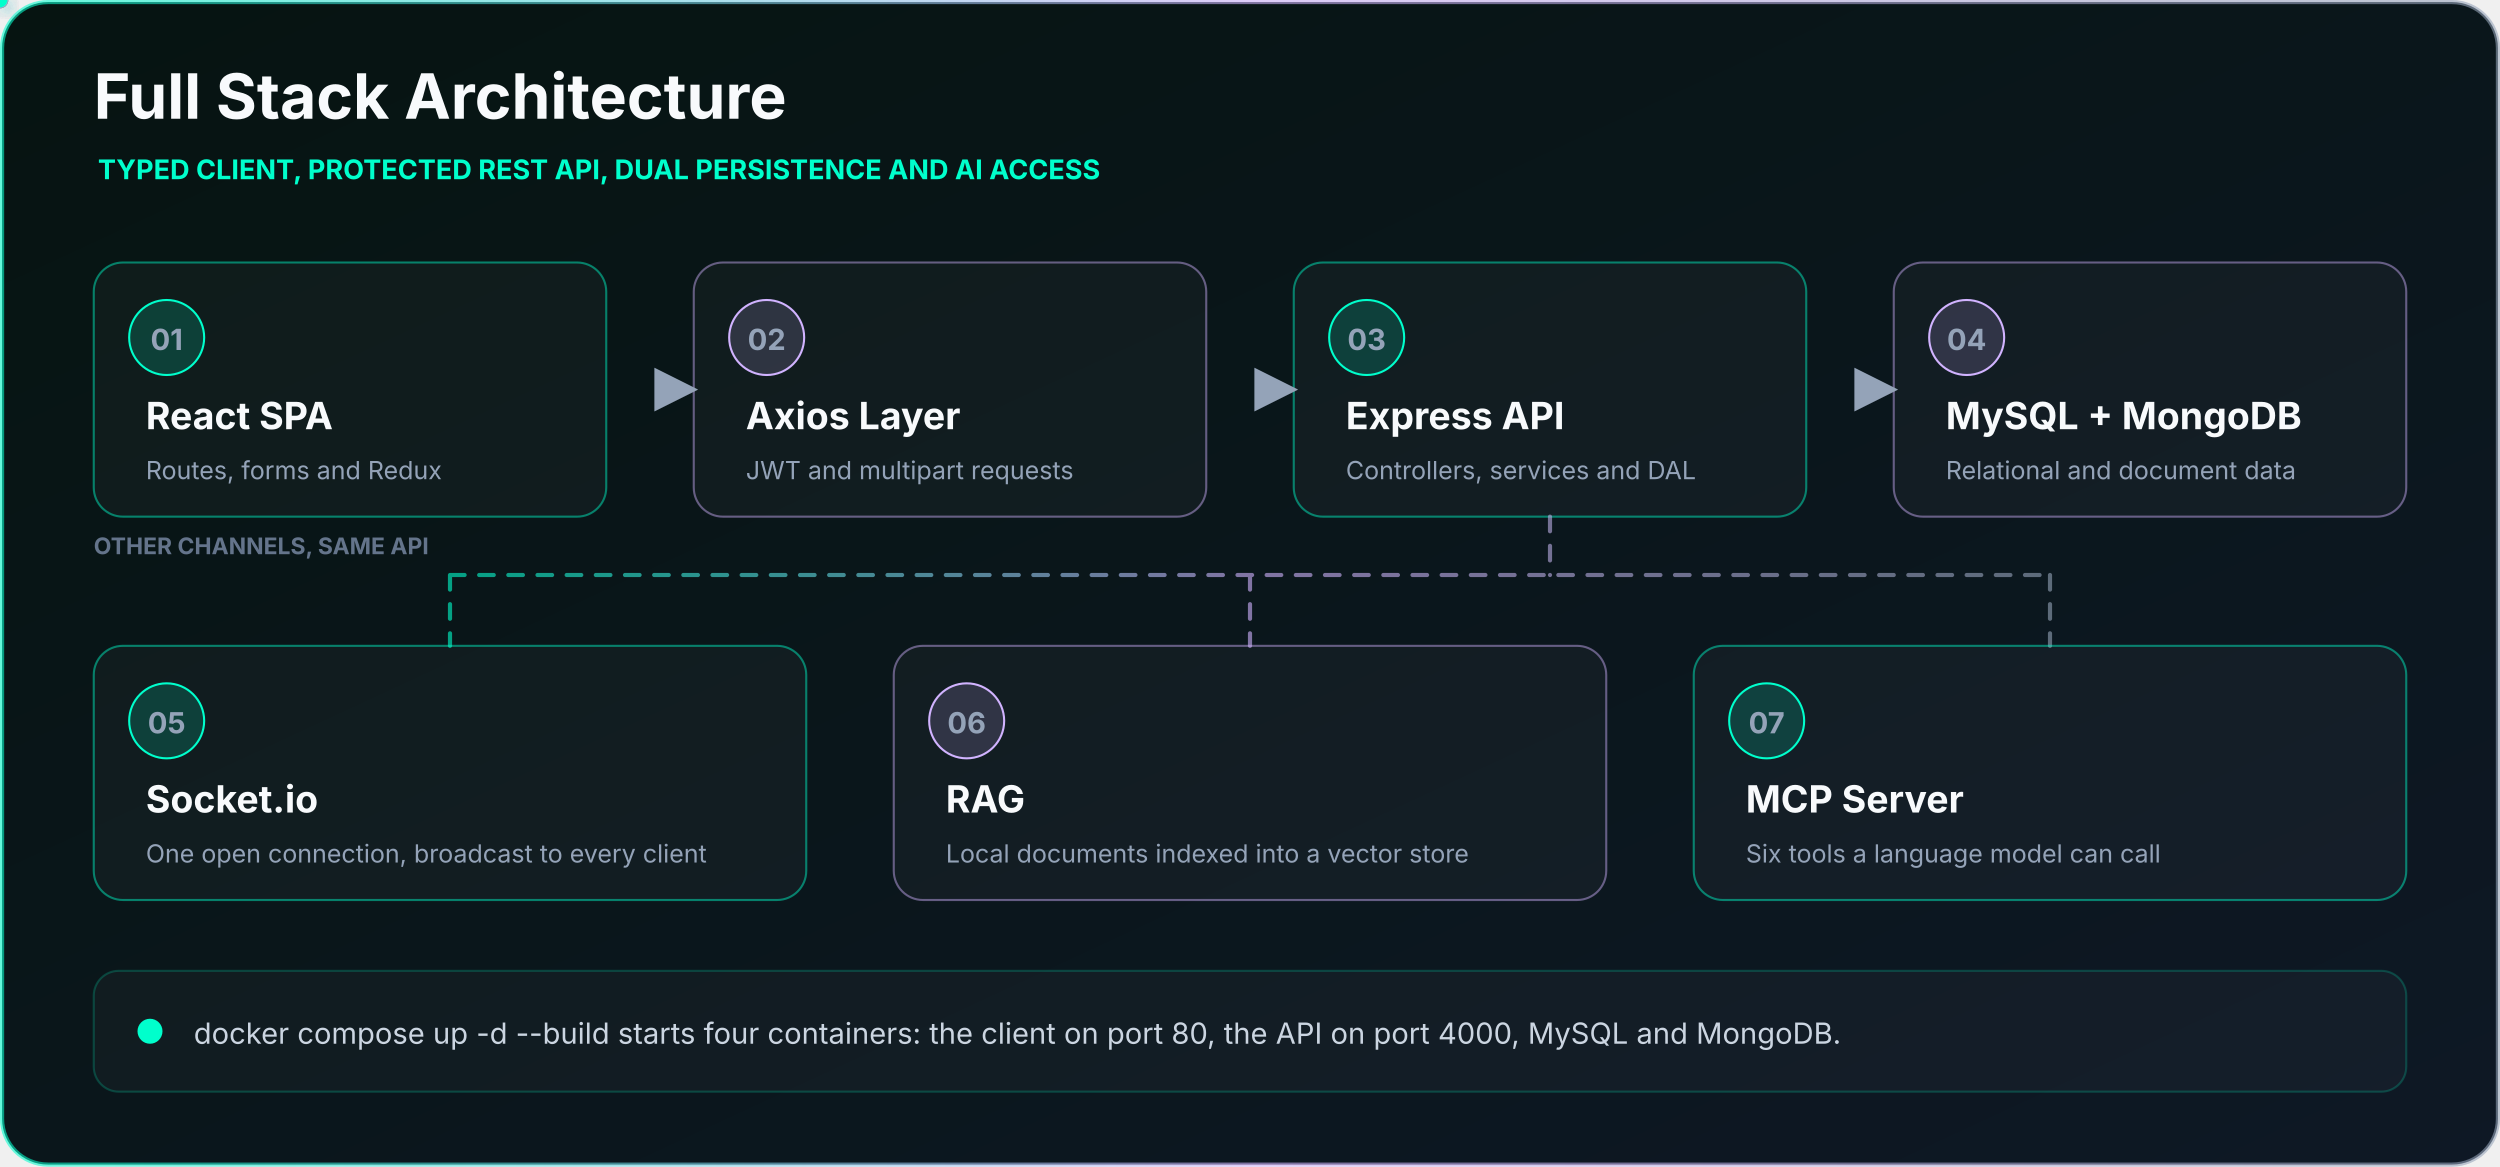
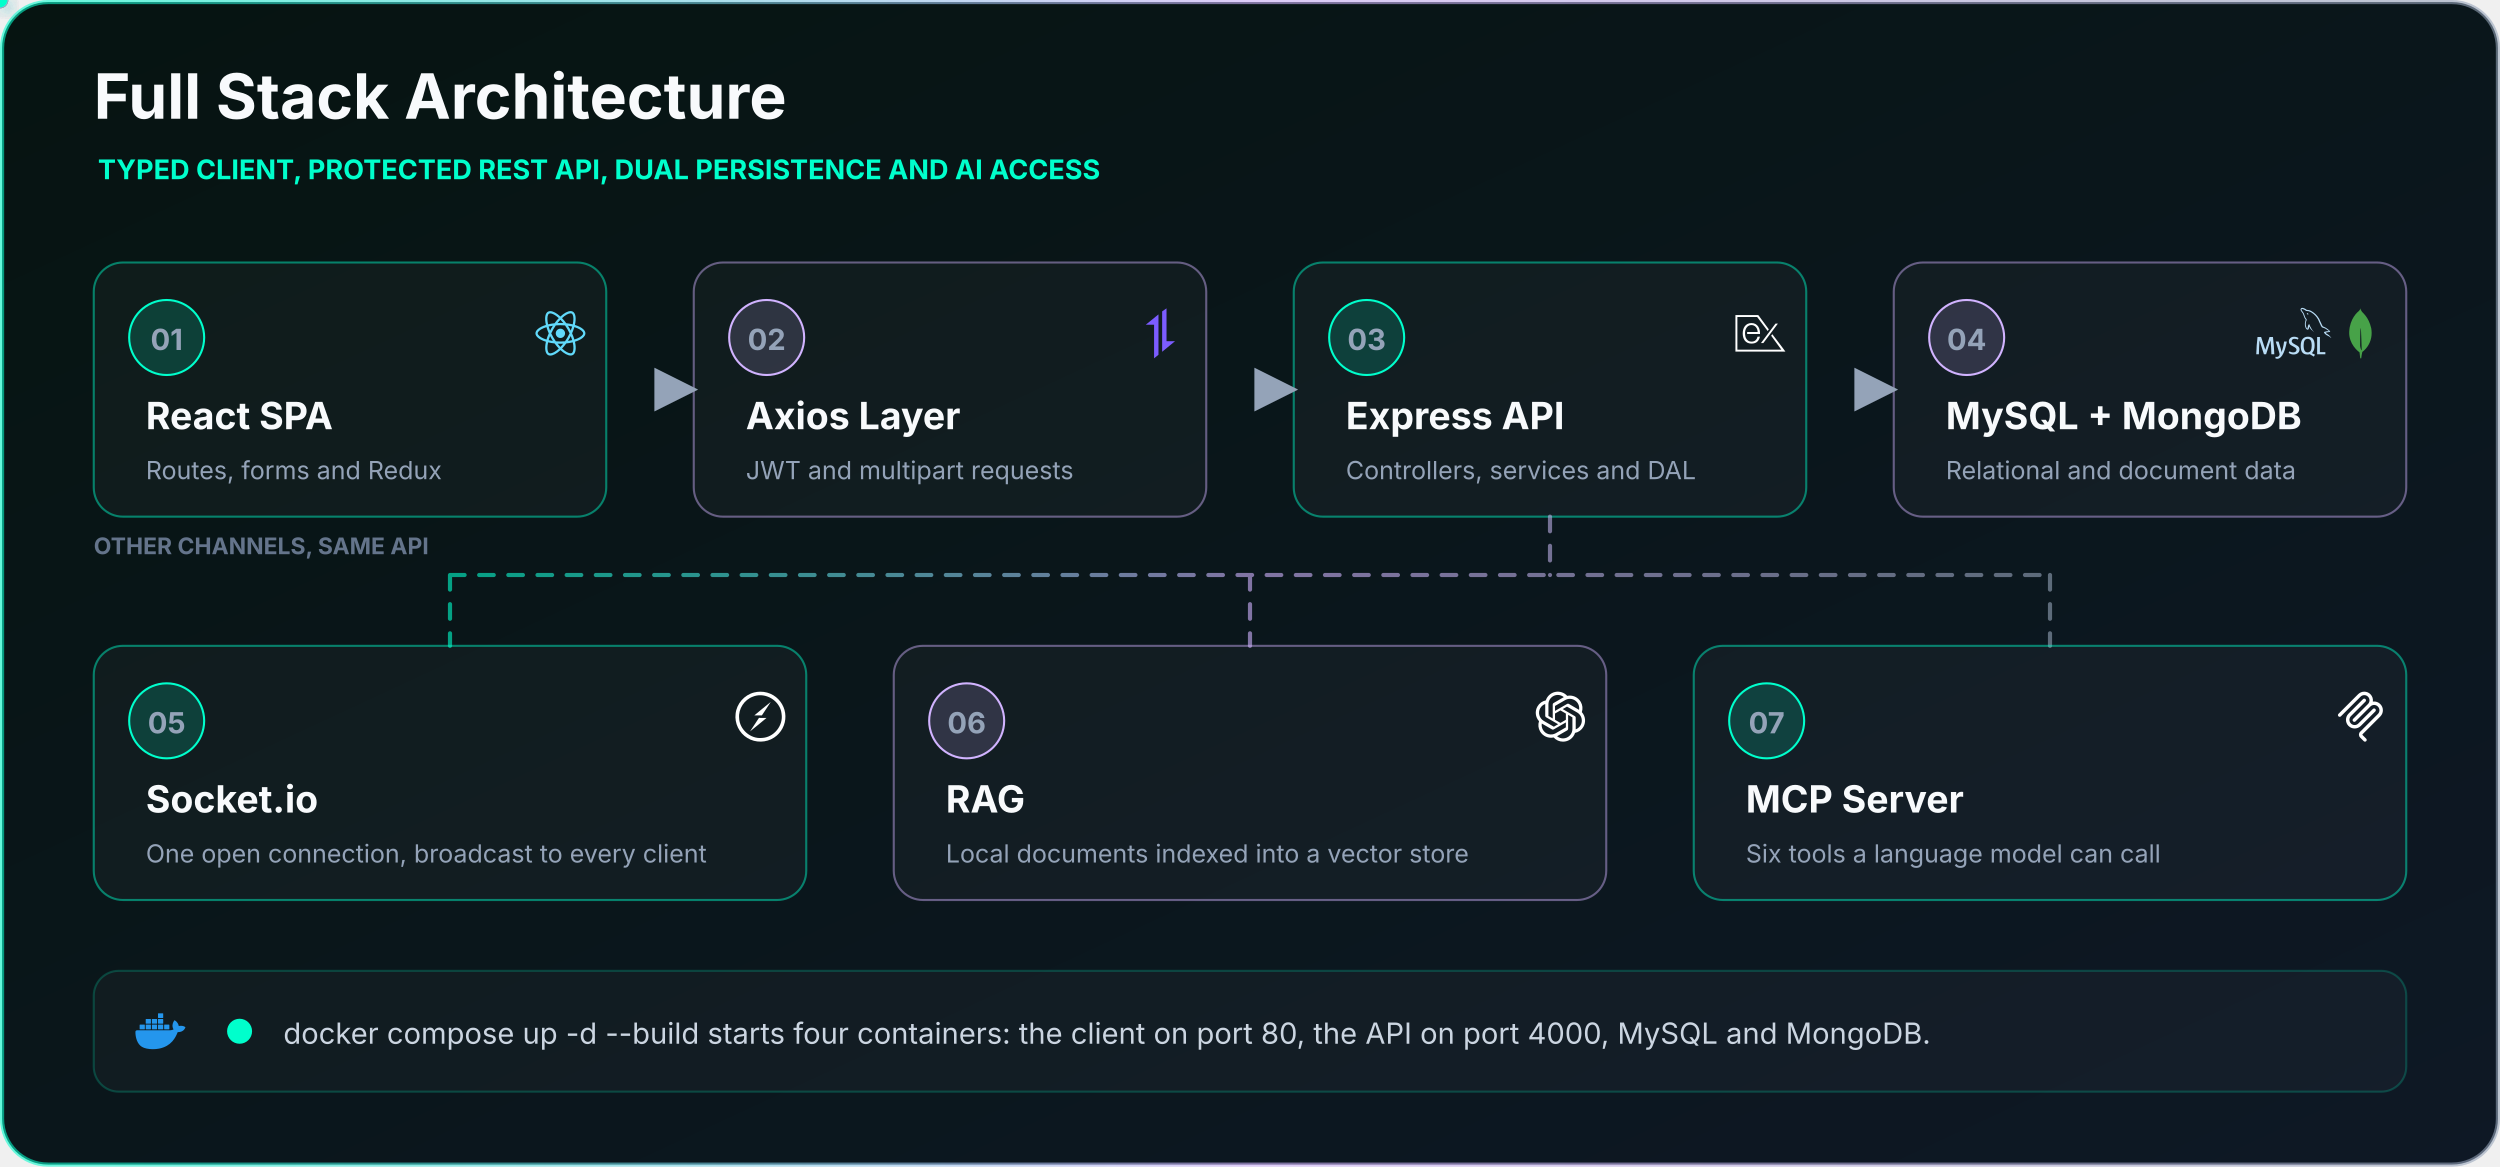
<svg xmlns="http://www.w3.org/2000/svg" width="1200" height="560" viewBox="0 0 1200 560" role="img" aria-labelledby="title desc">
  <defs>
    <linearGradient id="bg" x1="0" y1="0" x2="1" y2="1">
      <stop stop-color="#061411" />
      <stop offset="1" stop-color="#0e1825" />
+     </linearGradient>
+     <linearGradient id="edge" x1="0" y1="0" x2="1" y2="0">
+       <stop stop-color="#00ffcc" />
+       <stop offset=".52" stop-color="#d1b3ff" />
+       <stop offset="1" stop-color="#94a3b8" />
    </linearGradient>
    <linearGradient id="flow" x1="0" y1="0" x2="1" y2="0">
      <stop stop-color="#00ffcc" />
      <stop offset=".5" stop-color="#d1b3ff" />
      <stop offset="1" stop-color="#94a3b8" />
    </linearGradient>
    <filter id="glow" x="-60%" y="-60%" width="220%" height="220%">
      <feGaussianBlur stdDeviation="4" result="blur" />
      <feMerge>
        <feMergeNode in="blur" />
        <feMergeNode in="SourceGraphic" />
      </feMerge>
    </filter>
    <marker id="arrow" viewBox="0 0 10 10" refX="9" refY="5" markerWidth="7" markerHeight="7" orient="auto">
      <path d="M0 0 10 5 0 10Z" fill="#94a3b8" />
    </marker>
  </defs>
  <rect x="1" y="1" width="1198" height="558" rx="22" fill="url(#bg)" stroke="url(#flow)" stroke-opacity=".58" stroke-width="2" />
  <text x="45" y="57" fill="#f8fafc" font-family="Segoe UI, Inter, Arial, sans-serif" font-size="30" font-weight="750">Full Stack Architecture</text>
  <text x="47" y="86" fill="#00ffcc" font-family="Segoe UI, Inter, Arial, sans-serif" font-size="13" font-weight="700">TYPED CLIENT, PROTECTED REST API, DUAL PERSISTENCE AND AI ACCESS</text>
  <g transform="translate(45 126)">
    <rect width="246" height="122" rx="14" fill="#ffffff" fill-opacity=".035" stroke="#00ffcc" stroke-opacity=".45" />
    <circle cx="35" cy="36" r="18" fill="#00ffcc" fill-opacity=".16" stroke="#00ffcc" />
    <text x="35" y="42" text-anchor="middle" fill="#94a3b8" font-family="Segoe UI, Inter, Arial, sans-serif" font-size="14" font-weight="750">01</text>
+     <g transform="translate(212.0 22.0) scale(1)">
+       <path d="M14.23 12.004a2.236 2.236 0 0 1-2.235 2.236 2.236 2.236 0 0 1-2.236-2.236 2.236 2.236 0 0 1 2.235-2.236 2.236 2.236 0 0 1 2.236 2.236zm2.648-10.69c-1.346 0-3.107.96-4.888 2.622-1.78-1.653-3.542-2.602-4.887-2.602-.41 0-.783.093-1.106.278-1.375.793-1.683 3.264-.973 6.365C1.98 8.917 0 10.42 0 12.004c0 1.59 1.99 3.097 5.043 4.03-.704 3.113-.39 5.588.988 6.38.32.187.69.275 1.102.275 1.345 0 3.107-.96 4.888-2.624 1.78 1.654 3.542 2.603 4.887 2.603.41 0 .783-.09 1.106-.275 1.374-.792 1.683-3.263.973-6.365C22.02 15.096 24 13.59 24 12.004c0-1.59-1.99-3.097-5.043-4.032.704-3.11.39-5.587-.988-6.38-.318-.184-.688-.277-1.092-.278zm-.005 1.09v.006c.225 0 .406.044.558.127.666.382.955 1.835.73 3.704-.054.46-.142.945-.25 1.44-.96-.236-2.006-.417-3.107-.534-.66-.905-1.345-1.727-2.035-2.447 1.592-1.48 3.087-2.292 4.105-2.295zm-9.77.02c1.012 0 2.514.808 4.11 2.28-.686.72-1.37 1.537-2.02 2.442-1.107.117-2.154.298-3.113.538-.112-.49-.195-.964-.254-1.42-.23-1.868.054-3.32.714-3.707.19-.09.4-.127.563-.132zm4.882 3.05c.455.468.91.992 1.36 1.564-.44-.02-.89-.034-1.345-.034-.46 0-.915.01-1.36.034.44-.572.895-1.096 1.345-1.565zM12 8.1c.74 0 1.477.034 2.202.093.406.582.802 1.203 1.183 1.86.372.64.71 1.29 1.018 1.946-.308.655-.646 1.31-1.013 1.95-.38.66-.773 1.288-1.18 1.87-.728.063-1.466.098-2.21.098-.74 0-1.477-.035-2.202-.093-.406-.582-.802-1.204-1.183-1.86-.372-.64-.71-1.29-1.018-1.946.303-.657.646-1.313 1.013-1.954.38-.66.773-1.286 1.18-1.868.728-.064 1.466-.098 2.21-.098zm-3.635.254c-.24.377-.48.763-.704 1.16-.225.39-.435.782-.635 1.174-.265-.656-.49-1.31-.676-1.947.64-.15 1.315-.283 2.015-.386zm7.26 0c.695.103 1.365.23 2.006.387-.18.632-.405 1.282-.66 1.933-.2-.39-.41-.783-.64-1.174-.225-.392-.465-.774-.705-1.146zm3.063.675c.484.15.944.317 1.375.498 1.732.74 2.852 1.708 2.852 2.476-.005.768-1.125 1.74-2.857 2.475-.42.18-.88.342-1.355.493-.28-.958-.646-1.956-1.1-2.98.45-1.017.81-2.01 1.085-2.964zm-13.395.004c.278.96.645 1.957 1.1 2.98-.45 1.017-.812 2.01-1.086 2.964-.484-.15-.944-.318-1.37-.5-1.732-.737-2.852-1.706-2.852-2.474 0-.768 1.12-1.742 2.852-2.476.42-.18.88-.342 1.356-.494zm11.678 4.28c.265.657.49 1.312.676 1.948-.64.157-1.316.29-2.016.39.24-.375.48-.762.705-1.158.225-.39.435-.788.636-1.18zm-9.945.02c.2.392.41.783.64 1.175.23.39.465.772.705 1.143-.695-.102-1.365-.23-2.006-.386.18-.63.406-1.282.66-1.933zM17.92 16.32c.112.493.2.968.254 1.423.23 1.868-.054 3.32-.714 3.708-.147.09-.338.128-.563.128-1.012 0-2.514-.807-4.11-2.28.686-.72 1.37-1.536 2.02-2.44 1.107-.118 2.154-.3 3.113-.54zm-11.83.01c.96.234 2.006.415 3.107.532.66.905 1.345 1.727 2.035 2.446-1.595 1.483-3.092 2.295-4.11 2.295-.22-.005-.406-.05-.553-.132-.666-.38-.955-1.834-.73-3.703.054-.46.142-.944.25-1.438zm4.56.64c.44.02.89.034 1.345.034.46 0 .915-.01 1.36-.034-.44.572-.895 1.095-1.345 1.565-.455-.47-.91-.993-1.36-1.565z" fill="#61DAFB" />
+     </g>
    <text x="25" y="80" fill="#f8fafc" font-family="Segoe UI, Inter, Arial, sans-serif" font-size="18" font-weight="750">React SPA</text>
    <text x="25" y="104" fill="#94a3b8" font-family="Segoe UI, Inter, Arial, sans-serif" font-size="12">Routes, forms and Redux</text>
  </g>
  <g transform="translate(333 126)">
    <rect width="246" height="122" rx="14" fill="#ffffff" fill-opacity=".035" stroke="#d1b3ff" stroke-opacity=".45" />
    <circle cx="35" cy="36" r="18" fill="#d1b3ff" fill-opacity=".16" stroke="#d1b3ff" />
    <text x="35" y="42" text-anchor="middle" fill="#94a3b8" font-family="Segoe UI, Inter, Arial, sans-serif" font-size="14" font-weight="750">02</text>
+     <g transform="translate(212.0 22.0) scale(1)">
+       <path d="M11.068 2.9V22.297l-2.114 1.703V7.864H4.975l6.093-4.964zM14.934 0v15.767H19.025l-6.2 5.089V1.469L14.934 0z" fill="#7C5CFF" />
+     </g>
    <text x="25" y="80" fill="#f8fafc" font-family="Segoe UI, Inter, Arial, sans-serif" font-size="18" font-weight="750">Axios Layer</text>
    <text x="25" y="104" fill="#94a3b8" font-family="Segoe UI, Inter, Arial, sans-serif" font-size="12">JWT and multipart requests</text>
  </g>
  <g transform="translate(621 126)">
    <rect width="246" height="122" rx="14" fill="#ffffff" fill-opacity=".035" stroke="#00ffcc" stroke-opacity=".45" />
    <circle cx="35" cy="36" r="18" fill="#00ffcc" fill-opacity=".16" stroke="#00ffcc" />
    <text x="35" y="42" text-anchor="middle" fill="#94a3b8" font-family="Segoe UI, Inter, Arial, sans-serif" font-size="14" font-weight="750">03</text>
+     <g transform="translate(212.0 22.0) scale(1)">
+       <path d="M12.262 16.666h1.146l6.975-9.325H19.22zm9.778 1.441v.004l-4.334-5.706-.557.74 4.873 6.682H.945V4.173h9.505l5.026 6.7.574-.772-4.374-5.928h.003l-.719-.945H0v17.544h24zM10.917 8.705a3.8 3.8 0 0 0-1.292-1.183q-.796-.45-1.916-.45c-.746 0-1.37.14-1.906.424a3.76 3.76 0 0 0-1.31 1.12 4.9 4.9 0 0 0-.75 1.581 7.17 7.17 0 0 0 0 3.696c.148.567.402 1.101.75 1.573a3.5 3.5 0 0 0 1.31 1.066q.803.39 1.906.389 1.77 0 2.739-.868.966-.867 1.328-2.457h-1.139q-.271 1.084-.977 1.734-.704.651-1.952.65-.812 0-1.392-.342a3.1 3.1 0 0 1-.957-.869 3.5 3.5 0 0 1-.551-1.182 5 5 0 0 1-.17-1.133 9 9 0 0 0-.015-.286 4.5 4.5 0 0 1 .015-.829c.047-.418.147-.83.296-1.223A3.7 3.7 0 0 1 5.54 9.05a2.9 2.9 0 0 1 .922-.742q.541-.28 1.246-.28c.47 0 .869.093 1.23.28q.541.281.922.742.379.461.587 1.057t.225 1.246H5.625l.004.957h6.182a7.3 7.3 0 0 0-.18-1.924 4.9 4.9 0 0 0-.715-1.68z" fill="#FFFFFF" />
+     </g>
    <text x="25" y="80" fill="#f8fafc" font-family="Segoe UI, Inter, Arial, sans-serif" font-size="18" font-weight="750">Express API</text>
    <text x="25" y="104" fill="#94a3b8" font-family="Segoe UI, Inter, Arial, sans-serif" font-size="12">Controllers, services and DAL</text>
  </g>
  <g transform="translate(909 126)">
    <rect width="246" height="122" rx="14" fill="#ffffff" fill-opacity=".035" stroke="#d1b3ff" stroke-opacity=".45" />
    <circle cx="35" cy="36" r="18" fill="#d1b3ff" fill-opacity=".16" stroke="#d1b3ff" />
    <text x="35" y="42" text-anchor="middle" fill="#94a3b8" font-family="Segoe UI, Inter, Arial, sans-serif" font-size="14" font-weight="750">04</text>
+     <g transform="translate(174.0 16.0) scale(1.5)">
+       <path d="M16.405 5.501c-.115 0-.193.014-.274.033v.013h.014c.054.104.146.18.214.273.054.107.1.214.154.32l.014-.015c.094-.066.14-.172.14-.333-.04-.047-.046-.094-.08-.14-.04-.067-.126-.1-.18-.153zM5.77 18.695h-.927a50.854 50.854 0 00-.27-4.41h-.008l-1.41 4.41H2.45l-1.4-4.41h-.01a72.892 72.892 0 00-.195 4.41H0c.055-1.966.192-3.81.41-5.53h1.15l1.335 4.064h.008l1.347-4.064h1.095c.242 2.015.384 3.86.428 5.53zm4.017-4.08c-.378 2.045-.876 3.533-1.492 4.46-.482.716-1.01 1.073-1.583 1.073-.153 0-.34-.046-.566-.138v-.494c.11.017.24.026.386.026.268 0 .483-.075.647-.222.197-.18.295-.382.295-.605 0-.155-.077-.47-.23-.944L6.23 14.615h.91l.727 2.36c.164.536.233.91.205 1.123.4-1.064.678-2.227.835-3.483zm12.325 4.08h-2.63v-5.53h.885v4.85h1.745zm-3.32.135l-1.016-.5c.09-.076.177-.158.255-.25.433-.506.648-1.258.648-2.253 0-1.83-.718-2.746-2.155-2.746-.704 0-1.254.232-1.65.697-.43.508-.646 1.256-.646 2.245 0 .972.19 1.686.574 2.14.35.41.877.615 1.583.615.264 0 .506-.033.725-.098l1.325.772.36-.622zM15.5 17.588c-.225-.36-.337-.94-.337-1.736 0-1.393.424-2.09 1.27-2.09.443 0 .77.167.977.5.224.362.336.936.336 1.723 0 1.404-.424 2.108-1.27 2.108-.445 0-.77-.167-.978-.5zm-1.658-.425c0 .47-.172.856-.516 1.156-.344.3-.803.45-1.384.45-.543 0-1.064-.172-1.573-.515l.237-.476c.438.22.833.328 1.19.328.332 0 .593-.073.783-.22a.754.754 0 00.3-.615c0-.33-.23-.61-.648-.845-.388-.213-1.163-.657-1.163-.657-.422-.307-.632-.636-.632-1.177 0-.45.157-.81.47-1.085.315-.278.72-.415 1.22-.415.512 0 .98.136 1.4.41l-.213.476a2.726 2.726 0 00-1.064-.23c-.283 0-.502.068-.654.206a.685.685 0 00-.248.524c0 .328.234.61.666.85.393.215 1.187.67 1.187.67.433.305.648.63.648 1.168zm9.382-5.852c-.535-.014-.95.04-1.297.188-.1.04-.26.04-.274.167.055.053.063.14.11.214.08.134.218.313.346.407.14.11.28.216.427.31.26.16.555.255.81.416.145.094.293.213.44.313.073.05.12.14.214.172v-.02c-.046-.06-.06-.147-.105-.214-.067-.067-.134-.127-.2-.193a3.223 3.223 0 00-.695-.675c-.214-.146-.682-.35-.77-.595l-.013-.014c.146-.013.32-.066.46-.106.227-.06.435-.047.67-.106.106-.027.213-.06.32-.094v-.06c-.12-.12-.21-.283-.334-.395a8.867 8.867 0 00-1.104-.823c-.21-.134-.476-.22-.697-.334-.08-.04-.214-.06-.26-.127-.12-.146-.19-.34-.275-.514a17.69 17.69 0 01-.547-1.163c-.12-.262-.193-.523-.34-.763-.69-1.137-1.437-1.826-2.586-2.5-.247-.14-.543-.2-.856-.274-.167-.008-.334-.02-.5-.027-.11-.047-.216-.174-.31-.235-.38-.24-1.364-.76-1.644-.072-.18.434.267.862.422 1.082.115.153.26.328.34.5.047.116.06.235.107.356.106.294.207.622.347.897.073.14.153.287.247.413.054.073.146.107.167.227-.094.136-.1.334-.154.5-.24.757-.146 1.693.194 2.25.107.166.362.534.703.393.3-.12.234-.5.32-.835.02-.08.007-.133.048-.187v.015c.094.188.188.367.274.555.206.328.566.668.867.895.16.12.287.328.487.402v-.02h-.015c-.043-.058-.1-.086-.154-.133a3.445 3.445 0 01-.35-.4 8.76 8.76 0 01-.747-1.218c-.11-.21-.202-.436-.29-.643-.04-.08-.04-.2-.107-.24-.1.146-.247.273-.32.453-.127.288-.14.642-.188 1.01-.027.007-.014 0-.027.014-.214-.052-.287-.274-.367-.46-.2-.475-.233-1.238-.06-1.785.047-.14.247-.582.167-.716-.042-.127-.174-.2-.247-.303a2.478 2.478 0 01-.24-.427c-.16-.374-.24-.788-.414-1.162-.08-.173-.22-.354-.334-.513-.127-.18-.267-.307-.368-.52-.033-.073-.08-.194-.027-.274.014-.054.042-.075.094-.09.088-.072.335.022.422.062.247.1.455.194.662.334.094.066.195.193.315.226h.14c.214.047.455.014.655.073.355.114.675.28.962.46a5.953 5.953 0 012.085 2.286c.08.154.115.295.188.455.14.33.313.663.455.982.14.315.275.636.476.897.1.14.502.213.682.286.133.06.34.115.46.188.23.14.454.3.67.454.11.076.443.243.463.378z" fill="#B9DCF5" />
+     </g>
+     <g transform="translate(212.0 22.0) scale(1)">
+       <path d="M17.193 9.555c-1.264-5.58-4.252-7.414-4.573-8.115-.28-.394-.53-.954-.735-1.44-.036.495-.055.685-.523 1.184-.723.566-4.438 3.682-4.74 10.02-.282 5.912 4.27 9.435 4.888 9.884l.07.05A73.49 73.49 0 0111.91 24h.481c.114-1.032.284-2.056.51-3.07.417-.296.604-.463.85-.693a11.342 11.342 0 003.639-8.464c.01-.814-.103-1.662-.197-2.218zm-5.336 8.195s0-8.291.275-8.29c.213 0 .49 10.695.49 10.695-.381-.045-.765-1.76-.765-2.405z" fill="#47A248" />
+     </g>
    <text x="25" y="80" fill="#f8fafc" font-family="Segoe UI, Inter, Arial, sans-serif" font-size="18" font-weight="750">MySQL + MongoDB</text>
    <text x="25" y="104" fill="#94a3b8" font-family="Segoe UI, Inter, Arial, sans-serif" font-size="12">Relational and document data</text>
  </g>
  <path d="M291 187H333" stroke="url(#flow)" stroke-width="3" stroke-linecap="round" stroke-dasharray="8 8" marker-end="url(#arrow)">
    <animate attributeName="stroke-dashoffset" from="32" to="0" dur="1.3s" repeatCount="indefinite" />
  </path>
  <circle r="4" fill="#94a3b8" filter="url(#glow)">
    <animateMotion dur="2s" repeatCount="indefinite" path="M291 187H333" />
  </circle>
  <path d="M579 187H621" stroke="url(#flow)" stroke-width="3" stroke-linecap="round" stroke-dasharray="8 8" marker-end="url(#arrow)">
    <animate attributeName="stroke-dashoffset" from="32" to="0" dur="1.3s" repeatCount="indefinite" />
  </path>
  <circle r="4" fill="#94a3b8" filter="url(#glow)">
    <animateMotion dur="2s" repeatCount="indefinite" path="M579 187H621" />
  </circle>
  <path d="M867 187H909" stroke="url(#flow)" stroke-width="3" stroke-linecap="round" stroke-dasharray="8 8" marker-end="url(#arrow)">
    <animate attributeName="stroke-dashoffset" from="32" to="0" dur="1.3s" repeatCount="indefinite" />
  </path>
  <circle r="4" fill="#94a3b8" filter="url(#glow)">
    <animateMotion dur="2s" repeatCount="indefinite" path="M867 187H909" />
  </circle>
  <path d="M744 248V276M216 276H984M216 276V310M600 276V310M984 276V310" fill="none" stroke="url(#flow)" stroke-width="2" stroke-linecap="round" stroke-opacity=".6" stroke-dasharray="7 7">
    <animate attributeName="stroke-dashoffset" from="28" to="0" dur="1.6s" repeatCount="indefinite" />
  </path>
  <circle r="3.5" fill="#00ffcc" filter="url(#glow)">
    <animateMotion dur="2.4s" repeatCount="indefinite" path="M744 248V276H216V310" />
  </circle>
  <circle r="3.5" fill="#d1b3ff" filter="url(#glow)">
    <animateMotion dur="2.4s" begin=".8s" repeatCount="indefinite" path="M744 248V276H600V310" />
  </circle>
  <circle r="3.5" fill="#00ffcc" filter="url(#glow)">
    <animateMotion dur="2.4s" begin="1.6s" repeatCount="indefinite" path="M744 248V276H984V310" />
  </circle>
  <text x="45" y="266" fill="#64748b" font-family="Segoe UI, Inter, Arial, sans-serif" font-size="11" font-weight="700">OTHER CHANNELS, SAME API</text>
  <g transform="translate(45 310)">
    <rect width="342" height="122" rx="14" fill="#ffffff" fill-opacity=".035" stroke="#00ffcc" stroke-opacity=".45" />
    <circle cx="35" cy="36" r="18" fill="#00ffcc" fill-opacity=".16" stroke="#00ffcc" />
    <text x="35" y="42" text-anchor="middle" fill="#94a3b8" font-family="Segoe UI, Inter, Arial, sans-serif" font-size="14" font-weight="750">05</text>
+     <g transform="translate(308.0 22.0) scale(1)">
+       <path d="M11.936.014a12.169 12.169 0 00-2.975.378C4.282 1.555.568 5.794.092 10.601c-.59 4.549 1.708 9.286 5.644 11.634 3.861 2.418 9.093 2.32 12.873-.223 3.397-2.206 5.512-6.228 5.386-10.284-.058-4.016-2.31-7.917-5.759-9.98C16.354.588 14.143.005 11.936.014zm-.063 1.696c4.945-.007 9.789 3.814 10.281 8.925.945 5.66-3.753 11.412-9.488 11.579-5.454.544-10.725-4.08-10.88-9.557-.407-4.434 2.516-8.835 6.698-10.3a9.113 9.113 0 013.388-.647zm5.091 3.225c-2.687 2.085-5.26 4.308-7.889 6.457 1.203.017 2.412.016 3.621.01 1.41-2.165 2.859-4.301 4.268-6.467zm-5.665 7.654c-1.41 2.166-2.86 4.309-4.27 6.474 2.693-2.08 5.255-4.32 7.902-6.456a255.413 255.413 0 00-3.632-.018z" fill="#FFFFFF" />
+     </g>
    <text x="25" y="80" fill="#f8fafc" font-family="Segoe UI, Inter, Arial, sans-serif" font-size="18" font-weight="750">Socket.io</text>
    <text x="25" y="104" fill="#94a3b8" font-family="Segoe UI, Inter, Arial, sans-serif" font-size="12">One open connection, broadcast to every client</text>
  </g>
  <g transform="translate(429 310)">
    <rect width="342" height="122" rx="14" fill="#ffffff" fill-opacity=".035" stroke="#d1b3ff" stroke-opacity=".45" />
    <circle cx="35" cy="36" r="18" fill="#d1b3ff" fill-opacity=".16" stroke="#d1b3ff" />
    <text x="35" y="42" text-anchor="middle" fill="#94a3b8" font-family="Segoe UI, Inter, Arial, sans-serif" font-size="14" font-weight="750">06</text>
+     <g transform="translate(308.0 22.0) scale(1)">
+       <path d="M22.282 9.821a5.985 5.985 0 0 0-.516-4.911 6.046 6.046 0 0 0-6.51-2.9A6.065 6.065 0 0 0 4.981 4.182a5.985 5.985 0 0 0-3.998 2.9 6.046 6.046 0 0 0 .743 7.097 5.98 5.98 0 0 0 .511 4.911 6.051 6.051 0 0 0 6.515 2.9A5.985 5.985 0 0 0 13.26 24a6.056 6.056 0 0 0 5.772-4.206 5.989 5.989 0 0 0 3.998-2.9 6.056 6.056 0 0 0-.748-7.073zm-9.022 12.608a4.476 4.476 0 0 1-2.876-1.041l.142-.08 4.778-2.758a.795.795 0 0 0 .393-.681v-6.737l2.02 1.169a.071.071 0 0 1 .038.052v5.583a4.504 4.504 0 0 1-4.495 4.494zm-9.661-4.125a4.471 4.471 0 0 1-.535-3.014l.142.085 4.783 2.758a.771.771 0 0 0 .781 0l5.843-3.369v2.332a.08.08 0 0 1-.033.061L9.74 19.95a4.499 4.499 0 0 1-6.141-1.646zM2.341 7.896a4.485 4.485 0 0 1 2.365-1.973V11.6a.766.766 0 0 0 .388.676l5.814 3.354-2.02 1.169a.076.076 0 0 1-.071 0l-4.83-2.787A4.504 4.504 0 0 1 2.341 7.872zm16.596 3.856L13.104 8.364 15.119 7.2a.076.076 0 0 1 .071 0l4.83 2.791a4.494 4.494 0 0 1-.676 8.104v-5.677a.79.79 0 0 0-.407-.667zm2.011-3.023l-.142-.085-4.774-2.782a.776.776 0 0 0-.785 0L9.409 9.23V6.897a.066.066 0 0 1 .028-.061l4.83-2.787a4.499 4.499 0 0 1 6.68 4.66zM8.306 12.863l-2.02-1.164a.08.08 0 0 1-.038-.057V6.074a4.499 4.499 0 0 1 7.376-3.454l-.142.081L8.704 5.459a.795.795 0 0 0-.393.681zm1.098-2.365l2.602-1.5 2.607 1.5v2.999l-2.597 1.5-2.607-1.5Z" fill="#FFFFFF" />
+     </g>
    <text x="25" y="80" fill="#f8fafc" font-family="Segoe UI, Inter, Arial, sans-serif" font-size="18" font-weight="750">RAG</text>
    <text x="25" y="104" fill="#94a3b8" font-family="Segoe UI, Inter, Arial, sans-serif" font-size="12">Local documents indexed into a vector store</text>
  </g>
  <g transform="translate(813 310)">
    <rect width="342" height="122" rx="14" fill="#ffffff" fill-opacity=".035" stroke="#00ffcc" stroke-opacity=".45" />
    <circle cx="35" cy="36" r="18" fill="#00ffcc" fill-opacity=".16" stroke="#00ffcc" />
    <text x="35" y="42" text-anchor="middle" fill="#94a3b8" font-family="Segoe UI, Inter, Arial, sans-serif" font-size="14" font-weight="750">07</text>
+     <g transform="translate(308.0 22.0) scale(1)">
+       <path d="M13.85 0a4.16 4.16 0 0 0-2.95 1.217L1.456 10.66a.835.835 0 0 0 0 1.18.835.835 0 0 0 1.18 0l9.442-9.442a2.49 2.49 0 0 1 3.541 0 2.49 2.49 0 0 1 0 3.541L8.59 12.97l-.1.1a.835.835 0 0 0 0 1.18.835.835 0 0 0 1.18 0l.1-.098 7.03-7.034a2.49 2.49 0 0 1 3.542 0l.049.05a2.49 2.49 0 0 1 0 3.54l-8.54 8.54a1.96 1.96 0 0 0 0 2.755l1.753 1.753a.835.835 0 0 0 1.18 0 .835.835 0 0 0 0-1.18l-1.753-1.753a.266.266 0 0 1 0-.394l8.54-8.54a4.185 4.185 0 0 0 0-5.9l-.05-.05a4.16 4.16 0 0 0-2.95-1.218c-.2 0-.401.02-.6.048a4.17 4.17 0 0 0-1.17-3.552A4.16 4.16 0 0 0 13.85 0m0 3.333a.84.84 0 0 0-.59.245L6.275 10.56a4.186 4.186 0 0 0 0 5.902 4.186 4.186 0 0 0 5.902 0L19.16 9.48a.835.835 0 0 0 0-1.18.835.835 0 0 0-1.18 0l-6.985 6.984a2.49 2.49 0 0 1-3.54 0 2.49 2.49 0 0 1 0-3.54l6.983-6.985a.835.835 0 0 0 0-1.18.84.84 0 0 0-.59-.245" fill="#FFFFFF" />
+     </g>
    <text x="25" y="80" fill="#f8fafc" font-family="Segoe UI, Inter, Arial, sans-serif" font-size="18" font-weight="750">MCP Server</text>
    <text x="25" y="104" fill="#94a3b8" font-family="Segoe UI, Inter, Arial, sans-serif" font-size="12">Six tools a language model can call</text>
  </g>
  <g transform="translate(45 466)">
    <rect width="1110" height="58" rx="12" fill="#ffffff" fill-opacity=".03" stroke="#00ffcc" stroke-opacity=".2" />
-     <circle cx="27" cy="29" r="6" fill="#00ffcc">
+     <g transform="translate(20.0 17.0) scale(1)">
+       <path d="M13.983 11.078h2.119a.186.186 0 00.186-.185V9.006a.186.186 0 00-.186-.186h-2.119a.185.185 0 00-.185.185v1.888c0 .102.083.185.185.185m-2.954-5.43h2.118a.186.186 0 00.186-.186V3.574a.186.186 0 00-.186-.185h-2.118a.185.185 0 00-.185.185v1.888c0 .102.082.185.185.185m0 2.716h2.118a.187.187 0 00.186-.186V6.29a.186.186 0 00-.186-.185h-2.118a.185.185 0 00-.185.185v1.887c0 .102.082.185.185.186m-2.93 0h2.12a.186.186 0 00.184-.186V6.29a.185.185 0 00-.185-.185H8.1a.185.185 0 00-.185.185v1.887c0 .102.083.185.185.186m-2.964 0h2.119a.186.186 0 00.185-.186V6.29a.185.185 0 00-.185-.185H5.136a.186.186 0 00-.186.185v1.887c0 .102.084.185.186.186m5.893 2.715h2.118a.186.186 0 00.186-.185V9.006a.186.186 0 00-.186-.186h-2.118a.185.185 0 00-.185.185v1.888c0 .102.082.185.185.185m-2.93 0h2.12a.185.185 0 00.184-.185V9.006a.185.185 0 00-.184-.186h-2.12a.185.185 0 00-.184.185v1.888c0 .102.083.185.185.185m-2.964 0h2.119a.185.185 0 00.185-.185V9.006a.185.185 0 00-.184-.186h-2.12a.186.186 0 00-.186.186v1.887c0 .102.084.185.186.185m-2.92 0h2.12a.185.185 0 00.184-.185V9.006a.185.185 0 00-.184-.186h-2.12a.185.185 0 00-.184.185v1.888c0 .102.082.185.185.185M23.763 9.89c-.065-.051-.672-.51-1.954-.51-.338.001-.676.03-1.01.087-.248-1.7-1.653-2.53-1.716-2.566l-.344-.199-.226.327c-.284.438-.49.922-.612 1.43-.23.97-.09 1.882.403 2.661-.595.332-1.55.413-1.744.42H.751a.751.751 0 00-.75.748 11.376 11.376 0 00.692 4.062c.545 1.428 1.355 2.48 2.41 3.124 1.18.723 3.1 1.137 5.275 1.137.983.003 1.963-.086 2.93-.266a12.248 12.248 0 003.823-1.389c.98-.567 1.86-1.288 2.61-2.136 1.252-1.418 1.998-2.997 2.553-4.4h.221c1.372 0 2.215-.549 2.68-1.009.309-.293.55-.65.707-1.046l.098-.288Z" fill="#2496ED" />
+     </g>
+     <circle cx="70" cy="29" r="6" fill="#00ffcc">
      <animate attributeName="r" values="6;9;6" dur="2s" repeatCount="indefinite" />
    </circle>
-     <text x="48" y="35" fill="#cbd5e1" font-family="Segoe UI, Inter, Arial, sans-serif" font-size="14">docker compose up -d --build starts four containers: the client on port 80, the API on port 4000, MySQL and MongoDB.</text>
+     <text x="91" y="35" fill="#cbd5e1" font-family="Segoe UI, Inter, Arial, sans-serif" font-size="14">docker compose up -d --build starts four containers: the client on port 80, the API on port 4000, MySQL and MongoDB.</text>
  </g>
</svg>
